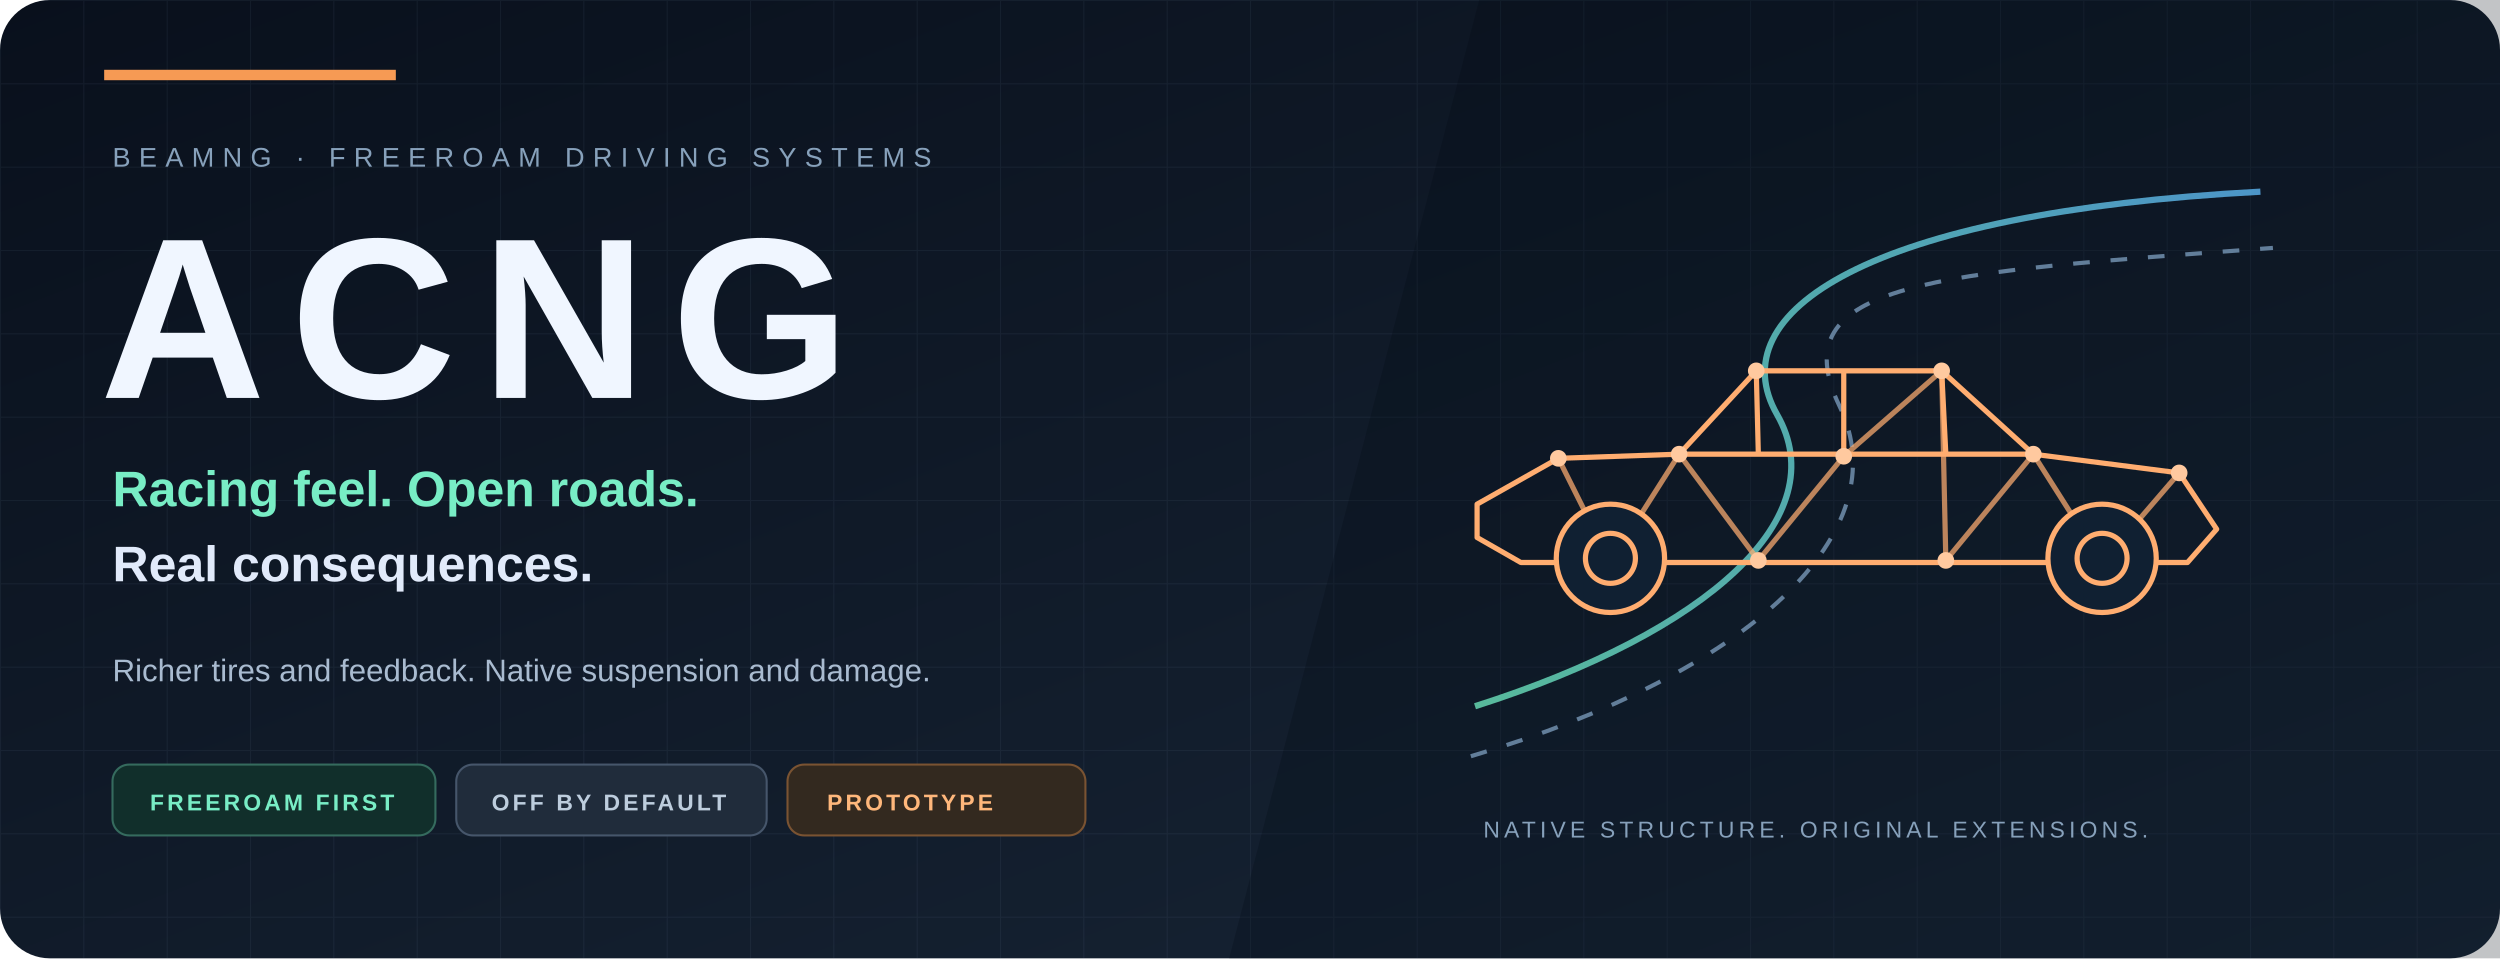
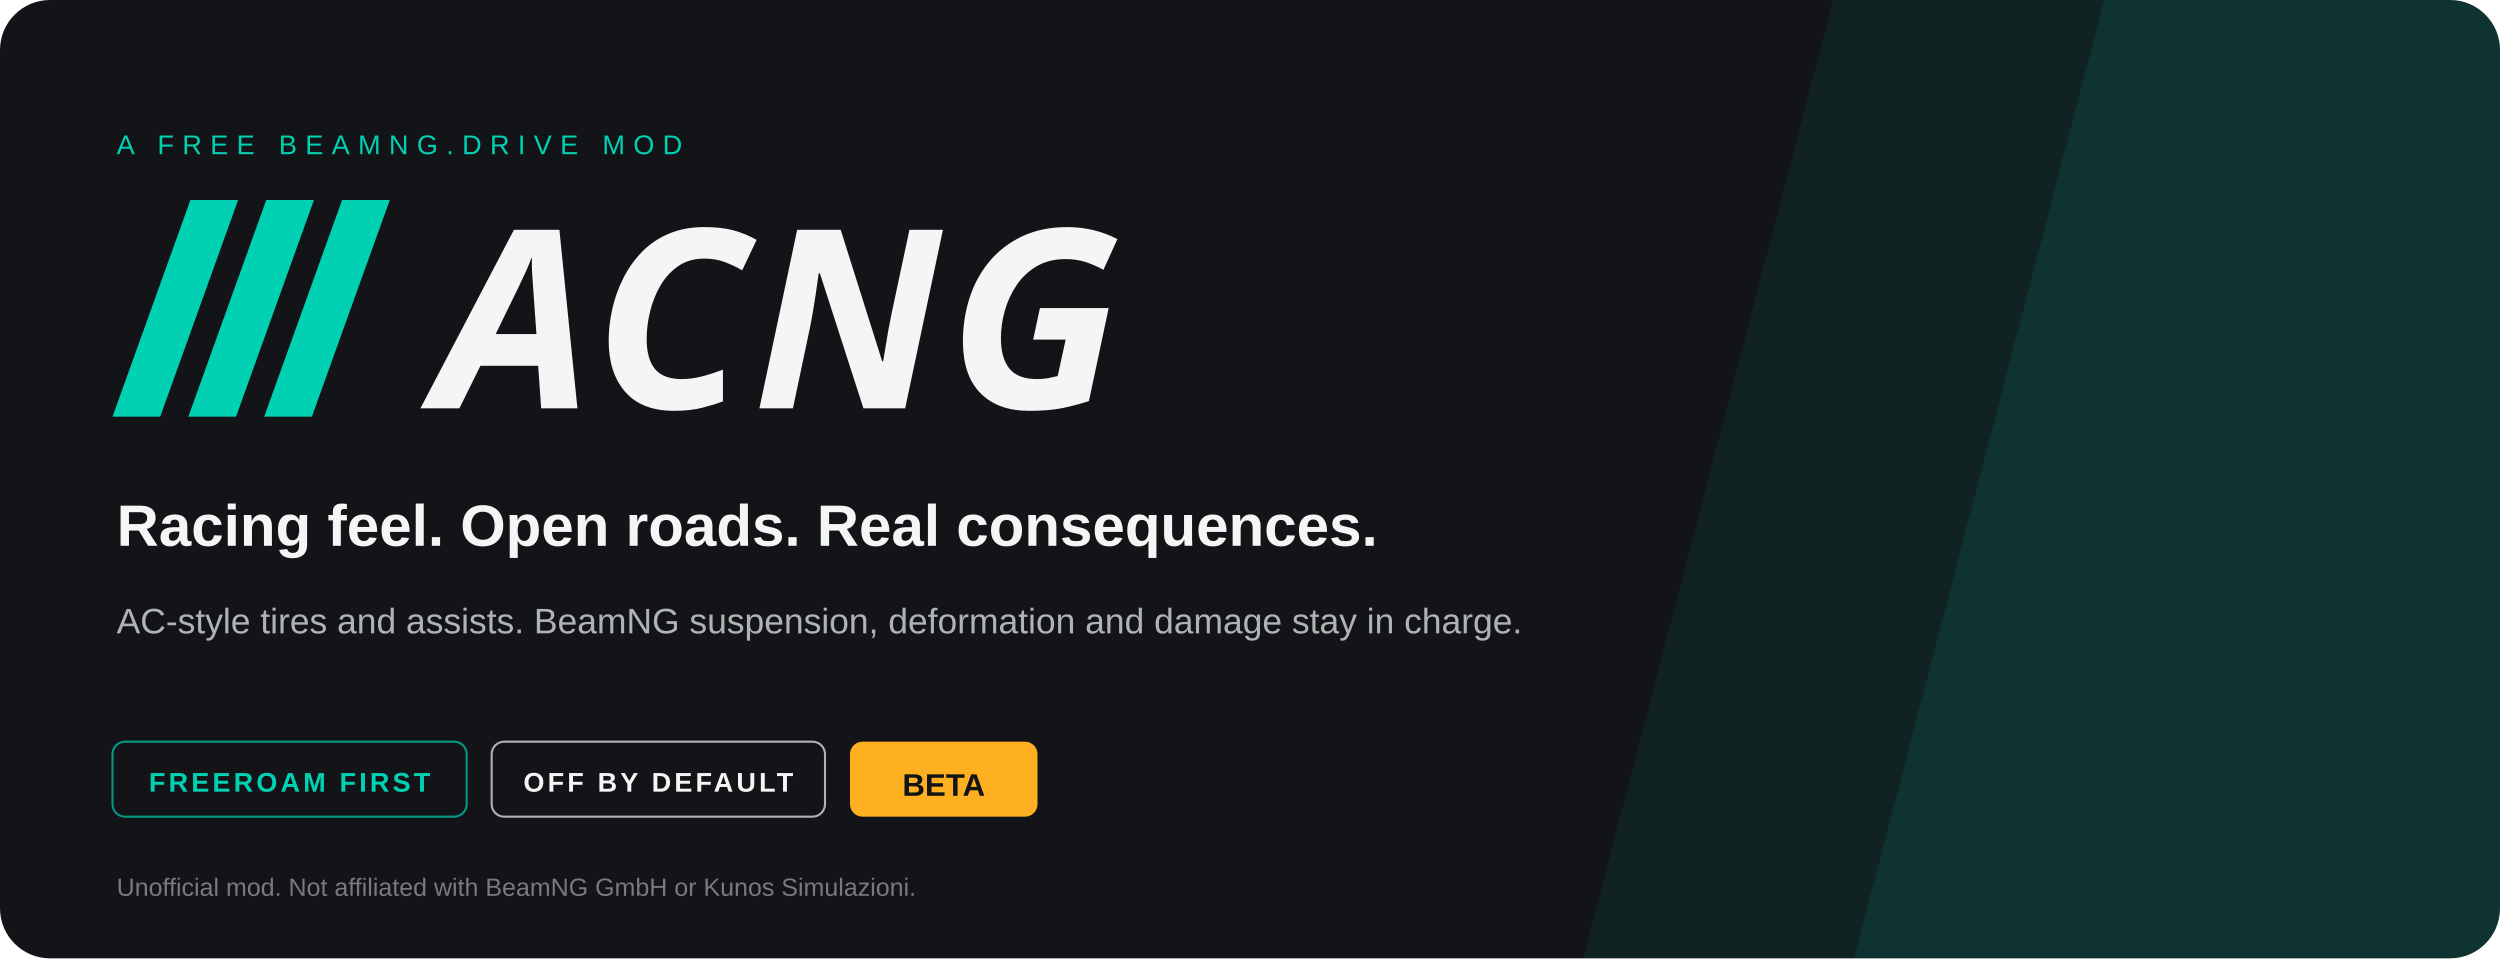
- <svg xmlns="http://www.w3.org/2000/svg" width="1200" height="460" viewBox="0 0 1200 460" role="img" aria-labelledby="title description">
-   <defs>
-     <linearGradient id="bg" x2="1" y2="1">
-       <stop stop-color="#09101c" />
-       <stop offset="1" stop-color="#182637" />
-     </linearGradient>
-     <linearGradient id="line">
-       <stop stop-color="#70efc2" />
-       <stop offset="1" stop-color="#62bfff" />
-     </linearGradient>
-     <pattern id="grid" width="40" height="40" patternUnits="userSpaceOnUse">
-       <path d="M40 0H0V40" fill="none" stroke="#a2c7e5" stroke-opacity=".065" />
-     </pattern>
-   </defs>
-   <rect width="1200" height="460" rx="24" fill="url(#bg)" />
-   <rect width="1200" height="460" rx="24" fill="url(#grid)" />
-   <path d="M710 0L590 460H1200V0Z" fill="#020710" opacity=".24" />
-   <path d="M50 36H190" stroke="#f69a54" stroke-width="5" />
-   <g font-family="Segoe UI,Arial,sans-serif">
-     <text x="54" y="80" fill="#87a1bb" font-size="13" letter-spacing="4">BEAMNG · FREEROAM DRIVING SYSTEMS</text>
-     <text x="48" y="191" fill="#f0f6ff" font-size="110" font-weight="800" letter-spacing="12">ACNG</text>
-     <text x="54" y="243" fill="#78edc5" font-size="24" font-weight="600">Racing feel. Open roads.</text>
-     <text x="54" y="279" fill="#e1eafa" font-size="24" font-weight="600">Real consequences.</text>
-     <text x="54" y="327" fill="#a9bbd0" font-size="15">Richer tires and feedback. Native suspension and damage.</text>
-     <g font-size="11" letter-spacing="1.5" font-weight="600">
-       <rect x="54" y="367" width="155" height="34" rx="8" fill="#112f2b" stroke="#356b5e" />
-       <text x="72" y="389" fill="#78edc5">FREEROAM FIRST</text>
-       <rect x="219" y="367" width="149" height="34" rx="8" fill="#202c3b" stroke="#46566b" />
-       <text x="236" y="389" fill="#bdcddd">OFF BY DEFAULT</text>
-       <rect x="378" y="367" width="143" height="34" rx="8" fill="#33291f" stroke="#7a5332" />
-       <text x="397" y="389" fill="#ffb77b">PROTOTYPE</text>
-     </g>
-   </g>
-   <g transform="translate(690 78)">
-     <path d="M18 261C131 225 191 170 163 121S206 24 395 14" stroke="url(#line)" stroke-width="3" fill="none" opacity=".75" />
-     <path d="M16 285C151 245 222 177 193 117S238 53 401 41" stroke="#627e9a" stroke-width="2" fill="none" stroke-dasharray="8 10" />
-     <g fill="none" stroke="#ffad70" stroke-width="2.5" stroke-linejoin="round">
-       <path d="M19 164L58 142L116 140L153 100L242 100L286 140L356 149L374 176L360 192H40L19 180Z" />
-       <path d="M58 142L83 192L116 140L154 191L195 141L242 100L244 191L286 140L319 192L356 149" opacity=".72" />
-       <path d="M116 140H286M153 100L154 140M195 100V141M242 100L244 140" />
-       <circle cx="83" cy="190" r="26" fill="#102032" />
-       <circle cx="319" cy="190" r="26" fill="#102032" />
-       <circle cx="83" cy="190" r="12" />
-       <circle cx="319" cy="190" r="12" />
-     </g>
-     <g fill="#ffc99f">
-       <circle cx="58" cy="142" r="4" />
-       <circle cx="116" cy="140" r="4" />
-       <circle cx="153" cy="100" r="4" />
-       <circle cx="195" cy="141" r="4" />
-       <circle cx="242" cy="100" r="4" />
-       <circle cx="286" cy="140" r="4" />
-       <circle cx="356" cy="149" r="4" />
-       <circle cx="154" cy="191" r="4" />
-       <circle cx="244" cy="191" r="4" />
-     </g>
-     <text x="22" y="324" font-family="Segoe UI,Arial,sans-serif" font-size="11" letter-spacing="2" fill="#87a1bb">NATIVE STRUCTURE. ORIGINAL EXTENSIONS.</text>
-   </g>
+ <svg xmlns="http://www.w3.org/2000/svg" width="1200" height="460" viewBox="0 0 1200 460" role="img">
+   <rect width="1200" height="460" rx="24" fill="#121417" />
+   <path d="M880 0H1176A24 24 0 0 1 1200 24V436A24 24 0 0 1 1176 460H760Z" fill="#00D1B2" opacity="0.08" />
+   <path d="M1010 0H1176A24 24 0 0 1 1200 24V436A24 24 0 0 1 1176 460H890Z" fill="#00D1B2" opacity="0.10" />
+   <text x="56" y="74" font-family="'Segoe UI',Arial,sans-serif" font-size="13" letter-spacing="4" fill="#00D1B2">A FREE BEAMNG.DRIVE MOD</text>
+   <path d="M91.4 96.0H114.3L76.9 200.0H54.0Z" fill="#00D1B2" />
+   <path d="M127.8 96.0H150.7L113.3 200.0H90.4Z" fill="#00D1B2" />
+   <path d="M164.2 96.0H187.1L149.7 200.0H126.8Z" fill="#00D1B2" />
+   <text x="209" y="196" font-family="'Segoe UI Black','Arial Black',sans-serif" font-weight="900" font-style="italic" font-size="120" letter-spacing="3" fill="#F4F6F5">ACNG</text>
+   <text x="56" y="262" font-family="'Segoe UI',Arial,sans-serif" font-size="28" font-weight="600" fill="#F4F6F5">Racing feel. Open roads. Real consequences.</text>
+   <text x="56" y="304" font-family="'Segoe UI',Arial,sans-serif" font-size="17" fill="#F4F6F5" opacity="0.7">AC-style tires and assists. BeamNG suspension, deformation and damage stay in charge.</text>
+   <rect x="54" y="356" width="170" height="36" rx="6" fill="none" stroke="#00D1B2" stroke-opacity="0.7" />
+   <text x="139" y="380" text-anchor="middle" font-family="'Segoe UI',Arial,sans-serif" font-size="13" font-weight="600" letter-spacing="1.5" fill="#00D1B2">FREEROAM FIRST</text>
+   <rect x="236" y="356" width="160" height="36" rx="6" fill="none" stroke="#F4F6F5" stroke-opacity="0.7" />
+   <text x="316" y="380" text-anchor="middle" font-family="'Segoe UI',Arial,sans-serif" font-size="13" font-weight="600" letter-spacing="1.5" fill="#F4F6F5">OFF BY DEFAULT</text>
+   <rect x="408" y="356" width="90" height="36" rx="6" fill="#FFB020" />
+   <text x="453" y="382" text-anchor="middle" font-family="'Segoe UI',Arial,sans-serif" font-size="15" font-weight="700" fill="#121417">BETA</text>
+   <text x="56" y="430" font-family="'Segoe UI',Arial,sans-serif" font-size="12" fill="#F4F6F5" opacity="0.45">Unofficial mod. Not affiliated with BeamNG GmbH or Kunos Simulazioni.</text>
</svg>
